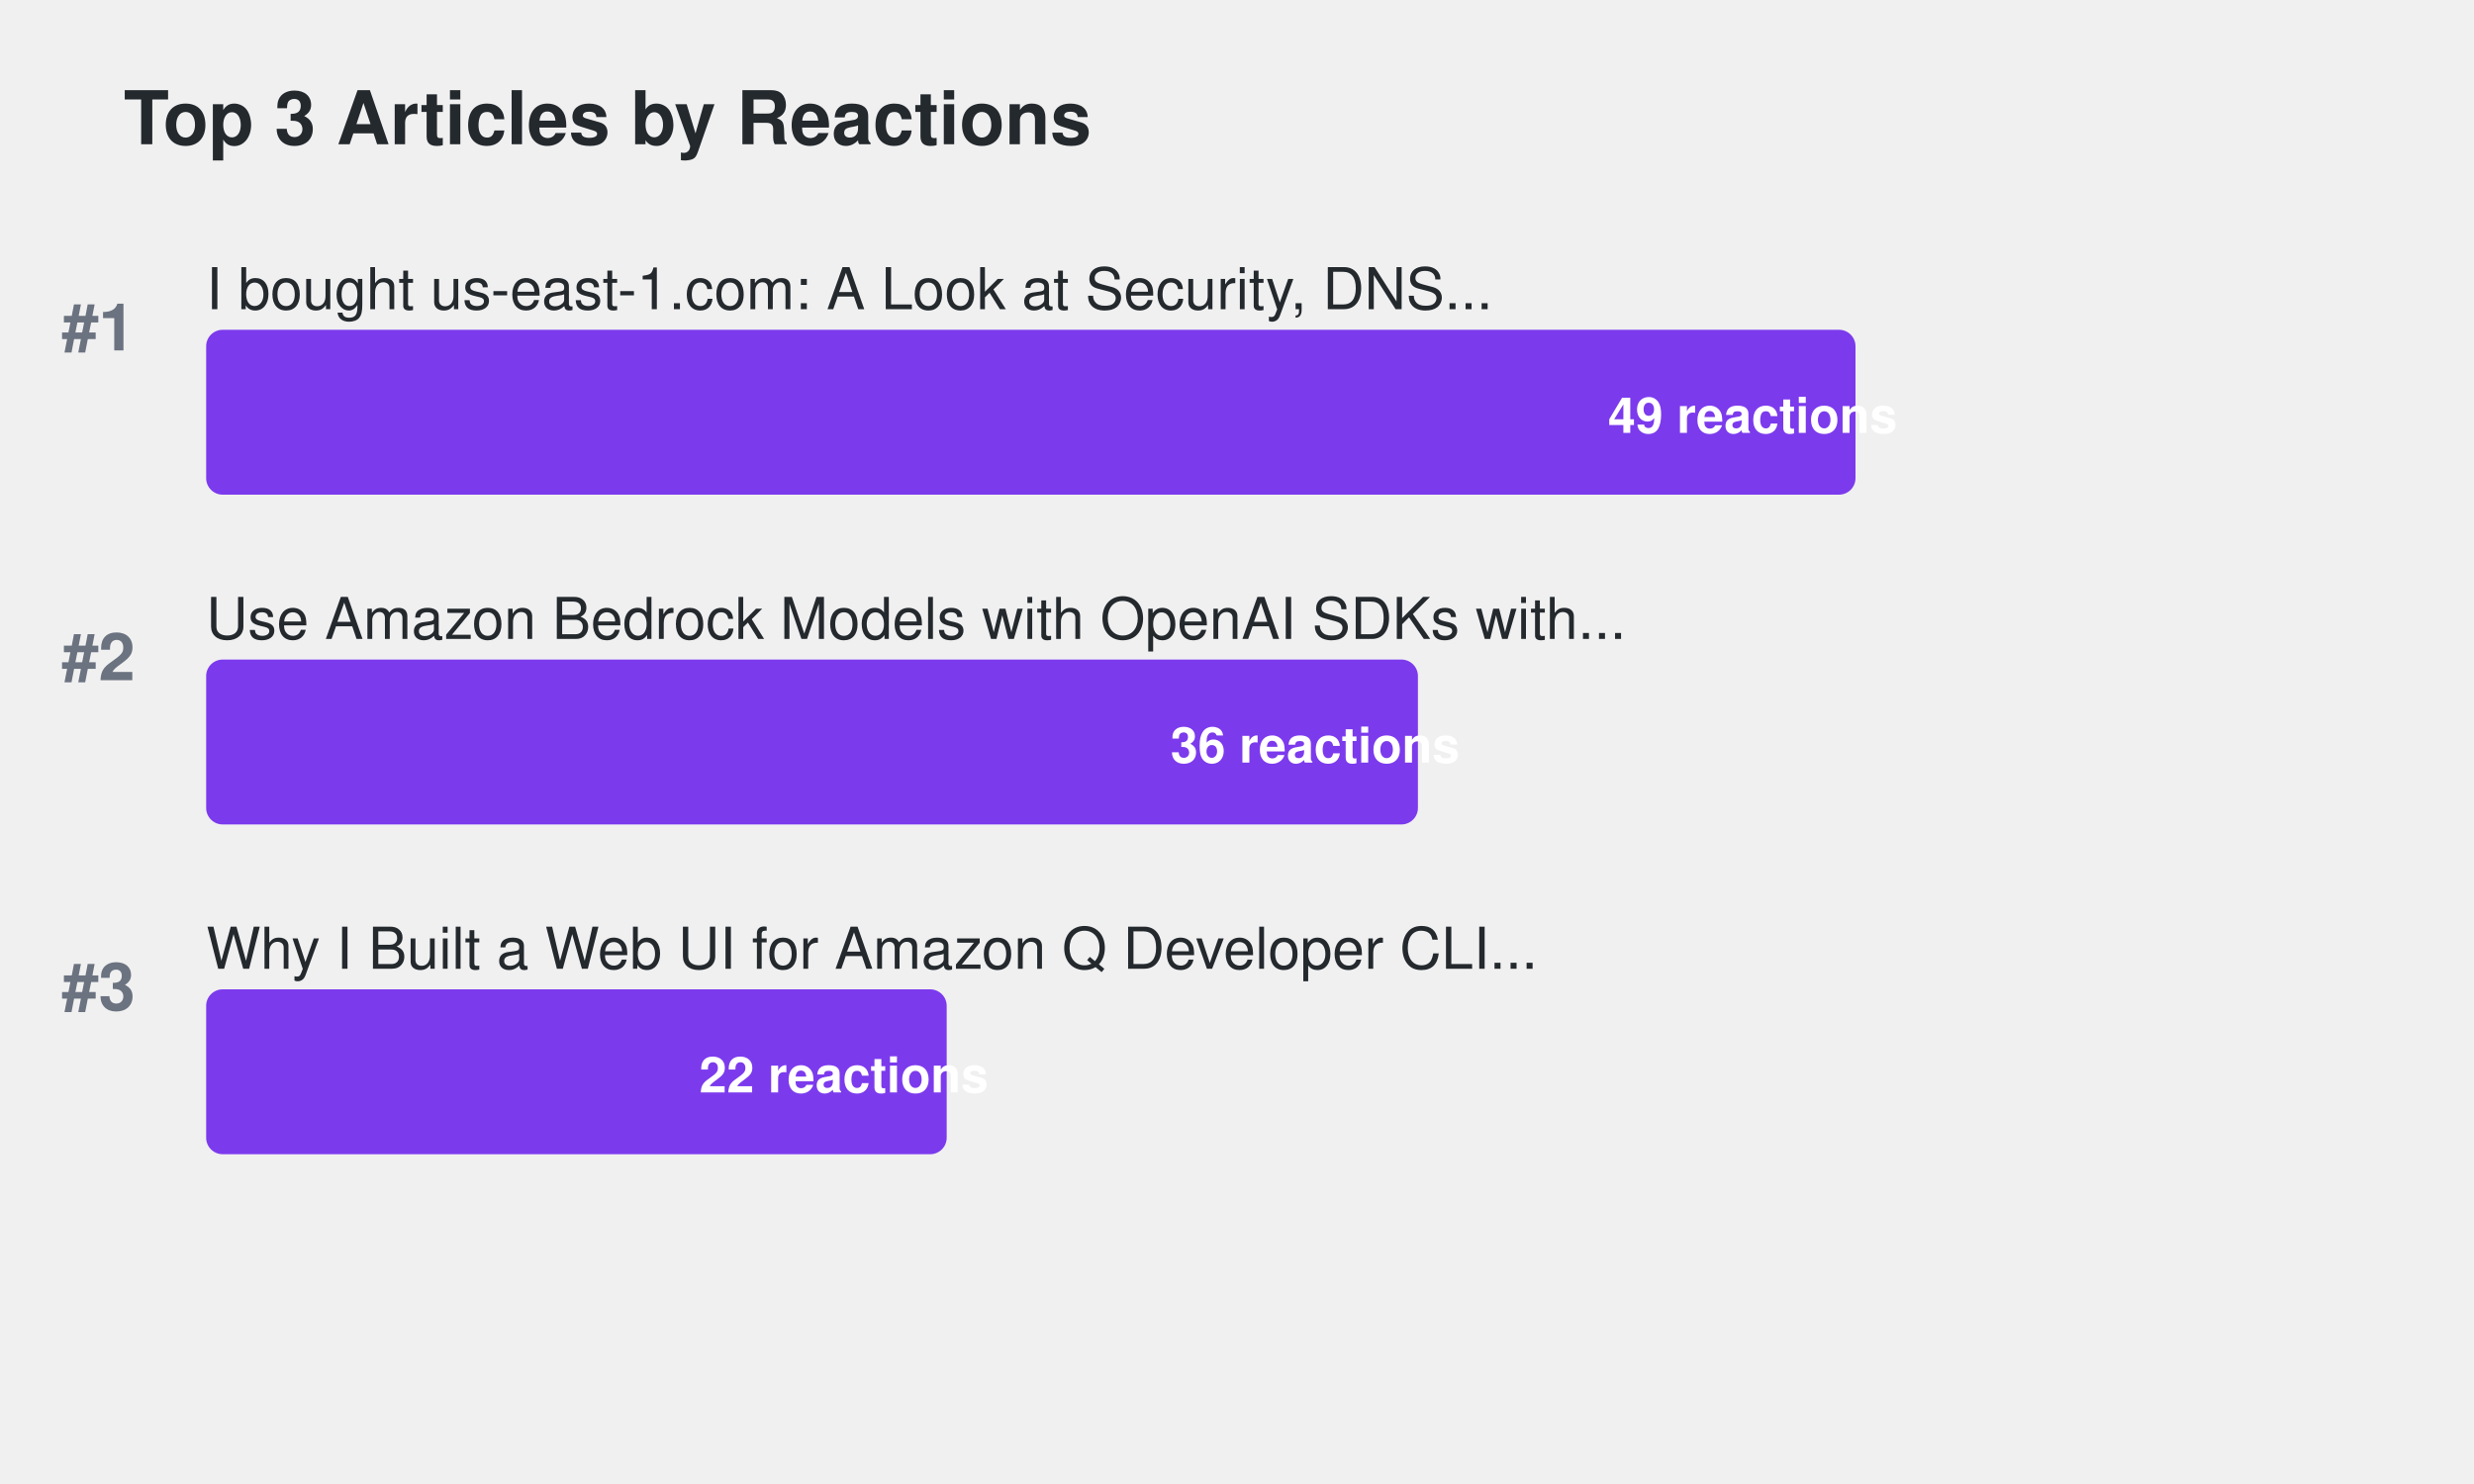
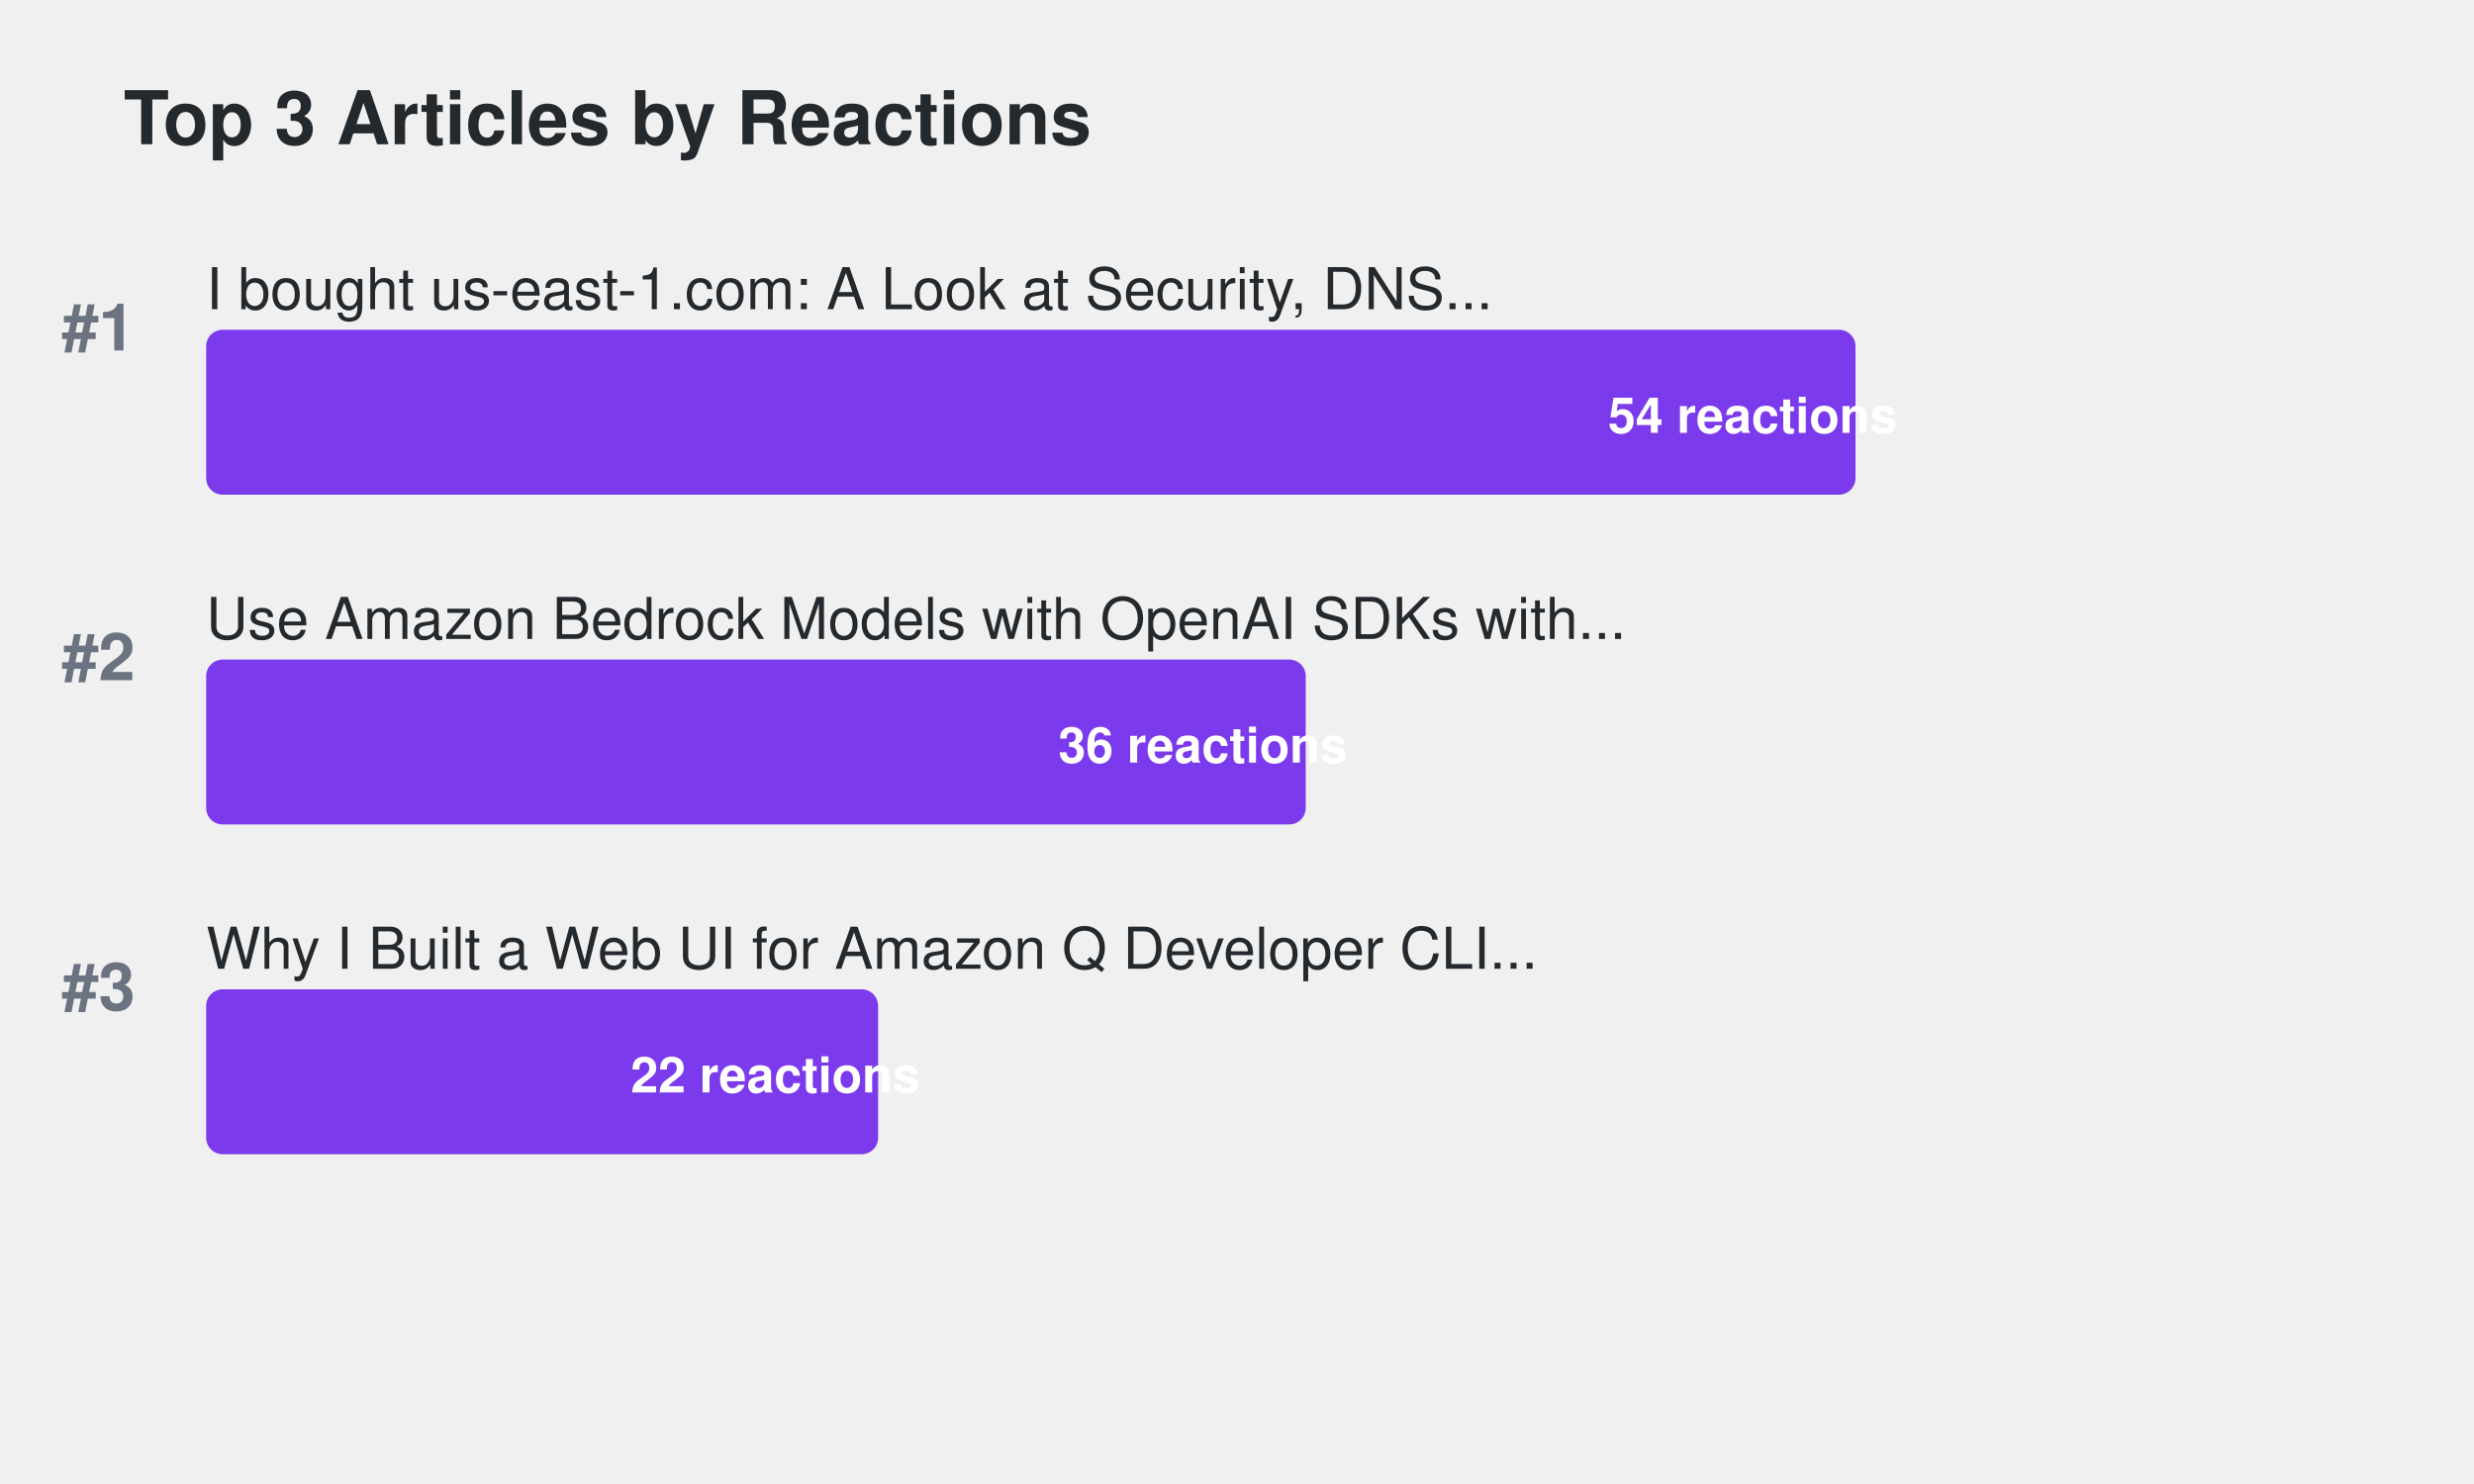
<svg xmlns="http://www.w3.org/2000/svg" width="600" height="360">
  <defs>
    <style>
.title { font-family: -apple-system, BlinkMacSystemFont, "Segoe UI", Helvetica, Arial, sans-serif; font-size: 18px; font-weight: 600; fill: #24292e; }
.article-title { font-family: -apple-system, BlinkMacSystemFont, "Segoe UI", Helvetica, Arial, sans-serif; font-size: 14px; font-weight: 500; fill: #24292e; }
.metric-value { font-family: -apple-system, BlinkMacSystemFont, "Segoe UI", Helvetica, Arial, sans-serif; font-size: 12px; font-weight: 600; fill: #ffffff; }
.rank { font-family: -apple-system, BlinkMacSystemFont, "Segoe UI", Helvetica, Arial, sans-serif; font-size: 16px; font-weight: 700; fill: #6b7280; }
.bar { rx: 4; ry: 4; }
.bar:hover { opacity: 0.8; cursor: pointer; }
a { text-decoration: none; }
a:hover .article-title { fill: #0969da; text-decoration: underline; }
a:hover .bar { opacity: 0.9; }
</style>
  </defs>
  <text x="30" y="35" class="title">Top 3 Articles by Reactions</text>
  <text x="15" y="85" class="rank">#1</text>
  <a href="https://dev.to/aws-builders/i-bought-us-east-1com-a-look-at-security-dns-traffic-and-protecting-aws-users-15ng" target="_blank">
    <text x="50" y="75" class="article-title">I bought us-east-1.com: A Look at Security, DNS...</text>
    <rect x="50" y="80" width="400.0" height="40" fill="#7c3aed" class="bar">
</rect>
-     <text x="390.0" y="105" class="metric-value" fill="#ffffff">49 reactions</text>
+     <text x="390.0" y="105" class="metric-value" fill="#ffffff">54 reactions</text>
  </a>
  <text x="15" y="165" class="rank">#2</text>
  <a href="https://dev.to/aws-builders/use-amazon-bedrock-models-via-an-openai-api-compatible-serverless-endpoint-now-without-fixed-cost-5hf5" target="_blank">
    <text x="50" y="155" class="article-title">Use Amazon Bedrock Models with OpenAI SDKs with...</text>
-     <rect x="50" y="160" width="293.878" height="40" fill="#7c3aed" class="bar">
+     <rect x="50" y="160" width="266.667" height="40" fill="#7c3aed" class="bar">
</rect>
-     <text x="283.878" y="185" class="metric-value" fill="#ffffff">36 reactions</text>
+     <text x="256.667" y="185" class="metric-value" fill="#ffffff">36 reactions</text>
  </a>
  <text x="15" y="245" class="rank">#3</text>
  <a href="https://dev.to/aws-builders/why-i-built-a-web-ui-for-amazon-q-developer-cli-and-how-i-vibe-coded-it-54d6" target="_blank">
    <text x="50" y="235" class="article-title">Why I Built a Web UI for Amazon Q Developer CLI...</text>
-     <rect x="50" y="240" width="179.592" height="40" fill="#7c3aed" class="bar">
+     <rect x="50" y="240" width="162.963" height="40" fill="#7c3aed" class="bar">
</rect>
-     <text x="169.592" y="265" class="metric-value" fill="#ffffff">22 reactions</text>
+     <text x="152.963" y="265" class="metric-value" fill="#ffffff">22 reactions</text>
  </a>
</svg>
